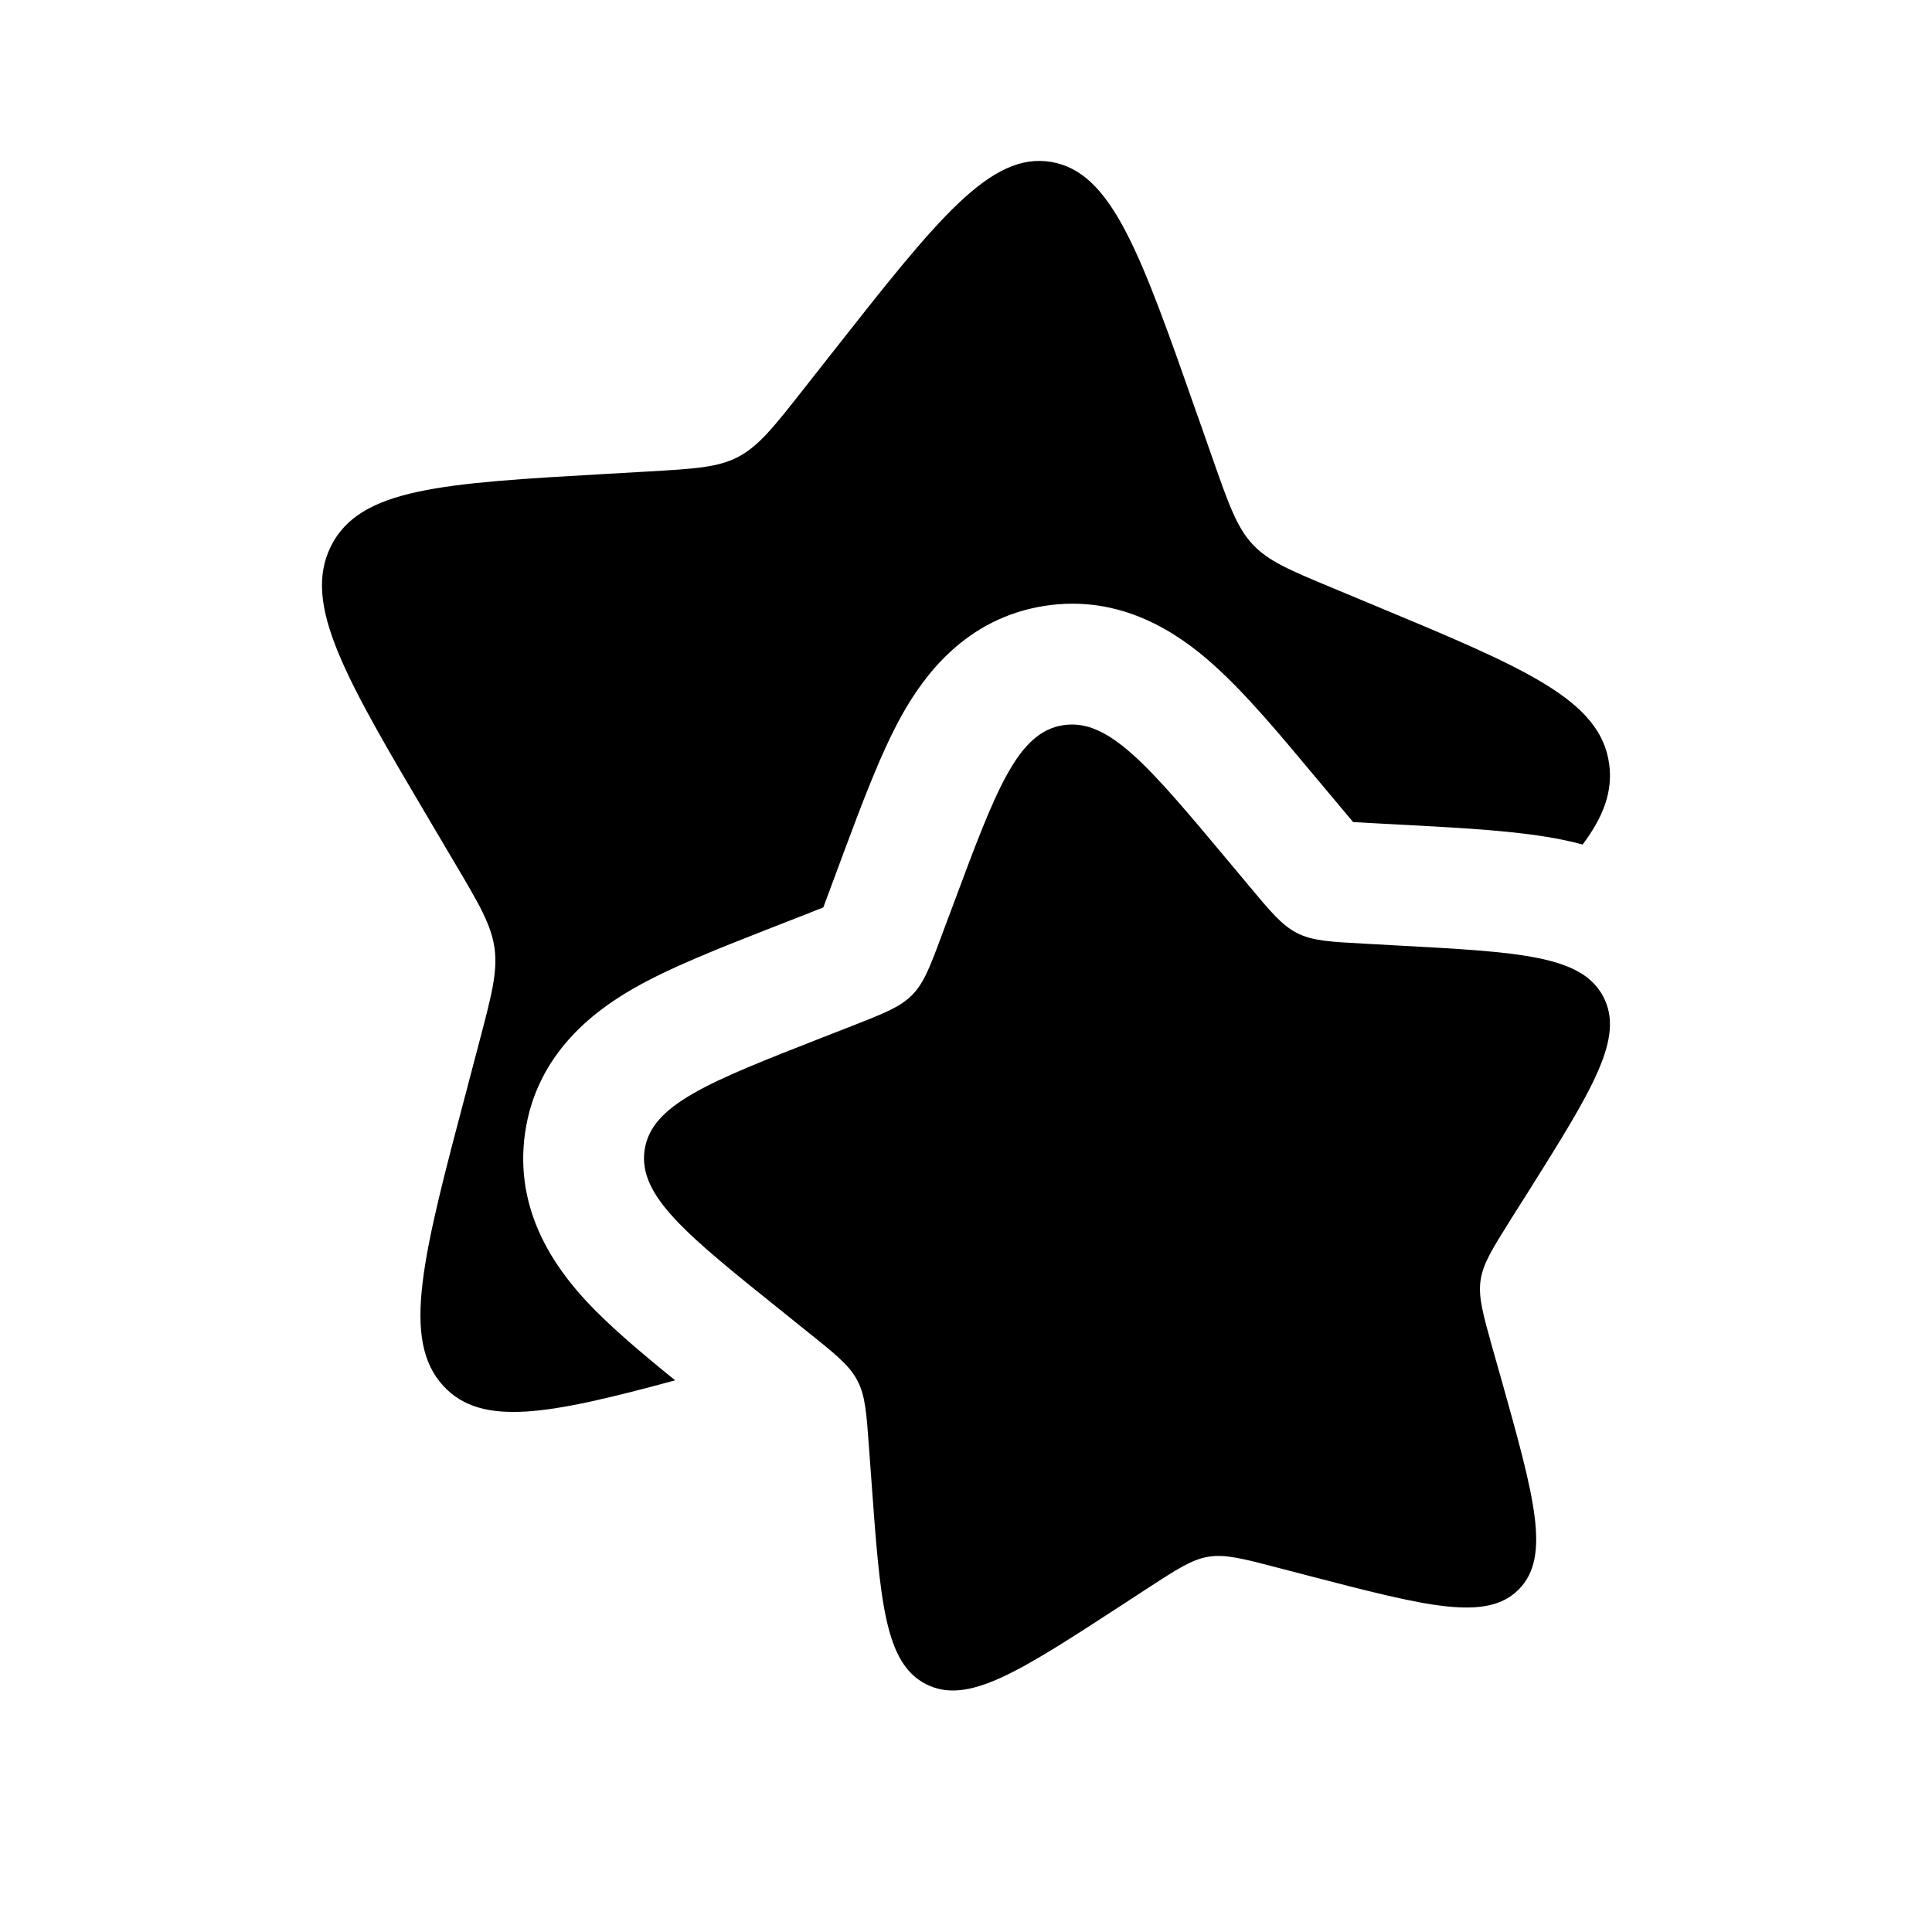
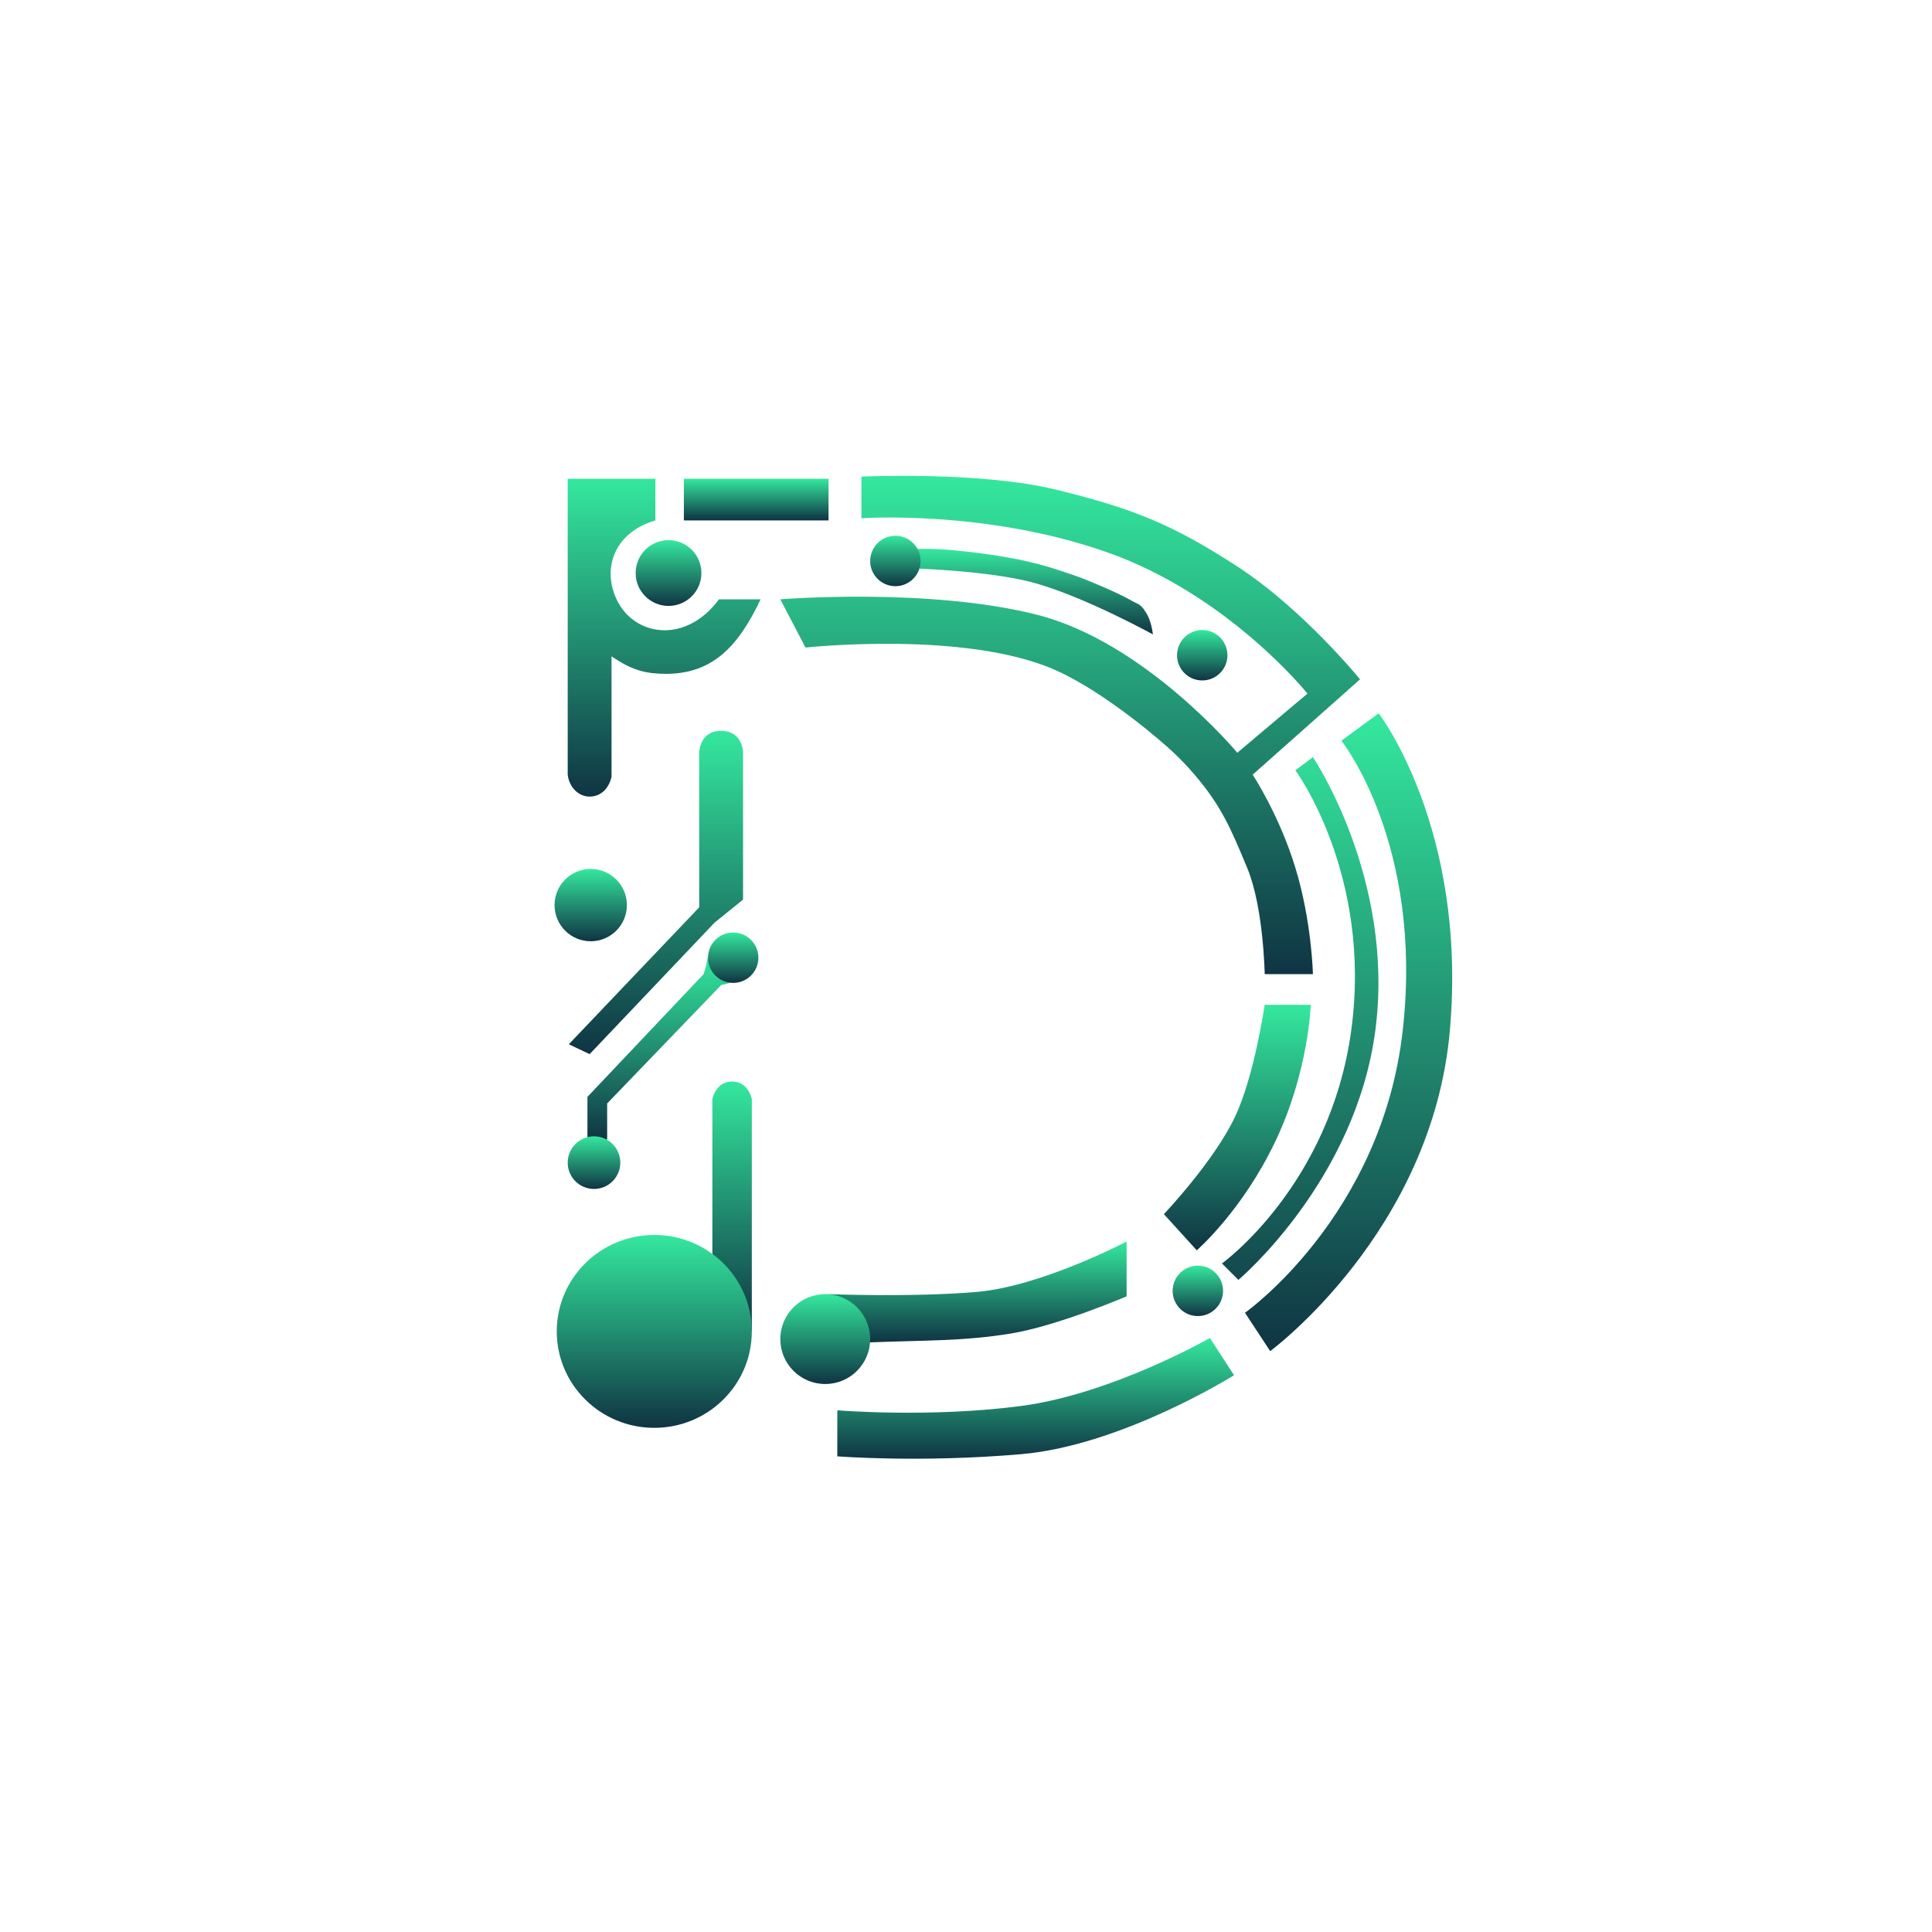
- <svg xmlns="http://www.w3.org/2000/svg" version="1.1" width="100" height="100">
-   <svg width="100" height="100" viewBox="0 0 24 24">
-     <g fill="currentColor">
-       <path d="M15.252 10.689c-.987-1.18-1.48-1.77-2.048-1.68c-.567.091-.832.803-1.362 2.227l-.138.368c-.15.405-.226.607-.373.756c-.146.149-.348.228-.75.386l-.367.143c-1.417.555-2.126.833-2.207 1.4c-.08.567.52 1.049 1.721 2.011l.31.25c.342.273.513.41.611.597c.1.187.115.404.146.837l.029.394c.11 1.523.166 2.285.683 2.545c.517.26 1.154-.155 2.427-.983l.329-.215c.362-.235.543-.353.75-.387c.208-.033.42.022.841.132l.385.1c1.485.386 2.228.58 2.629.173c.4-.407.193-1.144-.221-2.62l-.108-.38c-.117-.42-.176-.63-.147-.837c.03-.208.145-.39.374-.756l.21-.332c.807-1.285 1.21-1.927.94-2.438c-.269-.511-1.033-.553-2.562-.635l-.396-.022c-.434-.023-.652-.035-.841-.13c-.19-.095-.33-.263-.61-.599l-.255-.305Z" />
-       <path d="m14.878 5.167l.183.522c.201.573.302.86.497 1.07c.196.212.464.324 1.001.547l.489.204c1.89.786 2.835 1.18 2.942 1.983c.045.334-.067.648-.33.998a4.151 4.151 0 0 0-.254-.06c-.526-.107-1.195-.143-1.877-.18l-.49-.026l-.23-.013l-.151-.18l-.316-.377c-.44-.528-.87-1.043-1.272-1.401c-.427-.382-1.141-.88-2.103-.726c-.972.156-1.49.863-1.77 1.367c-.259.468-.492 1.094-.728 1.727l-.17.458l-.072.193c-.054.02-.116.045-.193.076l-.456.178c-.63.247-1.253.49-1.717.757c-.498.287-1.2.817-1.339 1.793c-.137.967.378 1.673.767 2.092c.29.311.681.64 1.098.978c-1.569.425-2.403.584-2.877.072c-.534-.576-.258-1.62.295-3.71l.142-.54c.157-.595.236-.891.197-1.186c-.04-.294-.193-.553-.499-1.07l-.278-.47C4.29 8.422 3.752 7.512 4.11 6.787c.36-.724 1.379-.783 3.418-.9l.527-.03c.58-.034.869-.05 1.122-.185c.252-.135.439-.372.813-.848l.34-.432c1.316-1.673 1.974-2.509 2.73-2.38s1.11 1.137 1.817 3.154Z" />
-     </g>
-   </svg>
-   <style>@media (prefers-color-scheme: light) { :root { filter: none; } }
- @media (prefers-color-scheme: dark) { :root { filter: invert(100%); } }
- </style>
+ <svg xmlns="http://www.w3.org/2000/svg" width="2160" height="2160" viewBox="0 0 2160 2160" fill="none">
+   <path d="M936.11 1628.2V1576.74C936.11 1576.74 1040.26 1585.32 1141.95 1571.84C1243.64 1558.36 1352.69 1495.87 1352.69 1495.87L1379.65 1537.53C1379.65 1537.53 1254.67 1615.95 1141.95 1625.75C1029.23 1635.55 936.11 1628.2 936.11 1628.2Z" fill="url(#paint0_linear_13_233)" />
+   <path d="M840.542 1228.77V1488.52L796.434 1401.53V1228.77C796.434 1228.77 800.109 1209.17 818.488 1209.17C836.866 1209.17 840.542 1228.77 840.542 1228.77Z" fill="url(#paint1_linear_13_233)" />
+   <path d="M656.757 1226.32V1271.66L678.811 1274.11V1233.67L806.236 1101.35L816.037 1098.9L791.533 1069.49L789.082 1081.13L786.632 1089.1L656.757 1226.32Z" fill="url(#paint2_linear_13_233)" />
+   <path d="M1040.26 613.706C1034.51 613.59 1025.55 613.706 1025.55 613.706L1028 635.76C1028 635.76 1104.58 638.49 1151.75 650.463C1208.26 664.807 1288.98 709.274 1288.98 709.274C1288.98 709.274 1287.98 701.68 1286.53 697.022C1284.81 691.502 1283.61 688.352 1280.4 683.544C1278.7 680.997 1277.78 679.46 1275.5 677.418C1272.62 674.847 1270.3 674.384 1266.92 672.517C1253.44 665.059 1245.52 661.509 1231.39 655.364C1214.03 647.814 1204.06 644.051 1186.06 638.211C1172.8 633.911 1165.3 631.655 1151.75 628.409C1139.89 625.566 1133.14 624.351 1121.12 622.283C1111.58 620.642 1106.21 619.877 1096.62 618.607C1088.5 617.531 1083.94 616.968 1075.79 616.156L1075.14 616.092C1061.7 614.754 1053.94 613.981 1040.26 613.706Z" fill="url(#paint3_linear_13_233)" />
+   <path d="M830.74 1005.78V841.599C830.74 841.599 830.74 817.095 806.235 817.095C781.731 817.095 781.731 841.599 781.731 841.599V1014.36L635.928 1167.51L659.207 1178.54L798.884 1031.51L830.74 1005.78Z" fill="url(#paint4_linear_13_233)" />
+   <circle cx="819.713" cy="1070.72" r="28.18" fill="url(#paint5_linear_13_233)" />
+   <circle cx="664.108" cy="1299.84" r="29.406" fill="url(#paint6_linear_13_233)" />
+   <circle cx="1001.05" cy="627.183" r="28.18" fill="url(#paint7_linear_13_233)" />
+   <circle cx="660.433" cy="1011.91" r="40.433" fill="url(#paint8_linear_13_233)" />
+   <circle cx="1344.11" cy="732.554" r="28.18" fill="url(#paint9_linear_13_233)" />
+   <circle cx="1339.21" cy="1443.19" r="28.18" fill="url(#paint10_linear_13_233)" />
+   <ellipse cx="731.496" cy="1488.52" rx="109.046" ry="107.821" fill="url(#paint11_linear_13_233)" />
+   <path d="M850.344 670.067H803.785C767.13 719.689 710.975 711.753 690.584 672.517C672.579 637.872 685.092 595.772 732.721 581.85V535.291H634.703V866.104C636.377 880.396 646.955 890.609 659.207 890.609C671.46 890.609 680.48 882.033 683.712 868.555V733.779C708.63 750.841 723.91 753.186 744.974 753.383C795.611 753.058 824.762 724.297 850.344 670.067Z" fill="url(#paint12_linear_13_233)" />
+   <circle cx="747.424" cy="640.661" r="36.757" fill="url(#paint13_linear_13_233)" />
+   <rect x="764.578" y="535.291" width="161.731" height="46.559" fill="url(#paint14_linear_13_233)" />
+   <path d="M1400.47 866.104L1520.55 759.509C1520.55 759.509 1456.83 681.093 1383.32 633.309C1309.81 585.525 1265.7 568.372 1181.16 547.543C1096.62 526.714 963.066 532.84 963.066 532.84V579.399C963.066 579.399 1101.52 569.597 1237.52 617.382C1373.52 665.166 1461.74 775.437 1461.74 775.437L1383.32 841.599C1383.32 841.599 1280.4 717.851 1159.1 687.22C1037.8 656.589 872.398 670.067 872.398 670.067L900.579 723.977C900.579 723.977 1080.89 704.388 1181.16 749.707C1238.13 775.458 1302.78 832.407 1312.26 841.599C1321.73 850.791 1326.97 856.059 1335.54 866.104C1365.7 901.491 1375.88 925.92 1394.1 969.654L1394.35 970.249C1412.73 1014.36 1413.95 1089.1 1413.95 1089.1H1467.86C1467.86 1089.1 1466.64 1030.29 1448.26 970.249C1429.88 910.213 1400.47 866.104 1400.47 866.104Z" fill="url(#paint15_linear_13_233)" />
+   <path d="M1467.86 846.501L1448.26 861.203C1448.26 861.203 1534.29 977.601 1510.75 1151.58C1487.2 1325.57 1366.17 1412.56 1366.17 1412.56L1384.55 1430.94C1384.55 1430.94 1515.65 1320.67 1537.7 1151.58C1559.75 982.502 1467.86 846.501 1467.86 846.501Z" fill="url(#paint16_linear_13_233)" />
+   <path d="M1499.72 828.122L1541.38 797.491C1541.38 797.491 1640.62 926.141 1621.02 1151.58C1601.41 1377.03 1420.08 1510.58 1420.08 1510.58L1391.9 1467.69C1391.9 1467.69 1545.05 1359.87 1568.33 1151.58C1591.61 943.294 1499.72 828.122 1499.72 828.122Z" fill="url(#paint17_linear_13_233)" />
+   <path d="M1465.41 1123.4H1413.95C1413.95 1123.4 1402.41 1202.71 1380.87 1248.38C1357.18 1298.61 1301.23 1357.42 1301.23 1357.42L1337.99 1397.86C1337.99 1397.86 1389.06 1353.75 1426.2 1275.33C1463.35 1196.92 1465.41 1123.4 1465.41 1123.4Z" fill="url(#paint18_linear_13_233)" />
+   <path d="M1091.72 1444.41C1019.43 1450.54 926.308 1446.86 926.308 1446.86L972.867 1500.78C1034.82 1498.34 1077.01 1499.55 1129.7 1490.97C1182.38 1482.4 1259.57 1449.32 1259.57 1449.32V1388.05C1259.57 1388.05 1164 1438.29 1091.72 1444.41Z" fill="url(#paint19_linear_13_233)" />
+   <circle cx="922.633" cy="1497.1" r="50.235" fill="url(#paint20_linear_13_233)" />
+   <defs>
+     <linearGradient id="paint0_linear_13_233" x1="1157.88" y1="1495.87" x2="1157.88" y2="1630.85" gradientUnits="userSpaceOnUse">
+       <stop stop-color="#34E89E" />
+       <stop offset="1" stop-color="#0F3443" />
+     </linearGradient>
+     <linearGradient id="paint1_linear_13_233" x1="818.488" y1="1209.17" x2="818.488" y2="1488.52" gradientUnits="userSpaceOnUse">
+       <stop stop-color="#34E89E" />
+       <stop offset="1" stop-color="#0F3443" />
+     </linearGradient>
+     <linearGradient id="paint2_linear_13_233" x1="736.397" y1="1069.49" x2="736.397" y2="1274.11" gradientUnits="userSpaceOnUse">
+       <stop stop-color="#34E89E" />
+       <stop offset="1" stop-color="#0F3443" />
+     </linearGradient>
+     <linearGradient id="paint3_linear_13_233" x1="1157.27" y1="613.655" x2="1157.27" y2="709.274" gradientUnits="userSpaceOnUse">
+       <stop stop-color="#34E89E" />
+       <stop offset="1" stop-color="#0F3443" />
+     </linearGradient>
+     <linearGradient id="paint4_linear_13_233" x1="733.334" y1="817.095" x2="733.334" y2="1178.54" gradientUnits="userSpaceOnUse">
+       <stop stop-color="#34E89E" />
+       <stop offset="1" stop-color="#0F3443" />
+     </linearGradient>
+     <linearGradient id="paint5_linear_13_233" x1="819.713" y1="1042.54" x2="819.713" y2="1098.9" gradientUnits="userSpaceOnUse">
+       <stop stop-color="#34E89E" />
+       <stop offset="1" stop-color="#0F3443" />
+     </linearGradient>
+     <linearGradient id="paint6_linear_13_233" x1="664.108" y1="1270.43" x2="664.108" y2="1329.24" gradientUnits="userSpaceOnUse">
+       <stop stop-color="#34E89E" />
+       <stop offset="1" stop-color="#0F3443" />
+     </linearGradient>
+     <linearGradient id="paint7_linear_13_233" x1="1001.05" y1="599.003" x2="1001.05" y2="655.364" gradientUnits="userSpaceOnUse">
+       <stop stop-color="#34E89E" />
+       <stop offset="1" stop-color="#0F3443" />
+     </linearGradient>
+     <linearGradient id="paint8_linear_13_233" x1="660.433" y1="971.474" x2="660.433" y2="1052.34" gradientUnits="userSpaceOnUse">
+       <stop stop-color="#34E89E" />
+       <stop offset="1" stop-color="#0F3443" />
+     </linearGradient>
+     <linearGradient id="paint9_linear_13_233" x1="1344.11" y1="704.373" x2="1344.11" y2="760.734" gradientUnits="userSpaceOnUse">
+       <stop stop-color="#34E89E" />
+       <stop offset="1" stop-color="#0F3443" />
+     </linearGradient>
+     <linearGradient id="paint10_linear_13_233" x1="1339.21" y1="1415.01" x2="1339.21" y2="1471.37" gradientUnits="userSpaceOnUse">
+       <stop stop-color="#34E89E" />
+       <stop offset="1" stop-color="#0F3443" />
+     </linearGradient>
+     <linearGradient id="paint11_linear_13_233" x1="731.496" y1="1380.7" x2="731.496" y2="1596.34" gradientUnits="userSpaceOnUse">
+       <stop stop-color="#34E89E" />
+       <stop offset="1" stop-color="#0F3443" />
+     </linearGradient>
+     <linearGradient id="paint12_linear_13_233" x1="742.523" y1="535.291" x2="742.523" y2="890.609" gradientUnits="userSpaceOnUse">
+       <stop stop-color="#34E89E" />
+       <stop offset="1" stop-color="#0F3443" />
+     </linearGradient>
+     <linearGradient id="paint13_linear_13_233" x1="747.424" y1="603.904" x2="747.424" y2="677.418" gradientUnits="userSpaceOnUse">
+       <stop stop-color="#34E89E" />
+       <stop offset="1" stop-color="#0F3443" />
+     </linearGradient>
+     <linearGradient id="paint14_linear_13_233" x1="845.443" y1="535.291" x2="845.443" y2="581.85" gradientUnits="userSpaceOnUse">
+       <stop stop-color="#34E89E" />
+       <stop offset="1" stop-color="#0F3443" />
+     </linearGradient>
+     <linearGradient id="paint15_linear_13_233" x1="1196.47" y1="532" x2="1196.47" y2="1089.1" gradientUnits="userSpaceOnUse">
+       <stop stop-color="#34E89E" />
+       <stop offset="1" stop-color="#0F3443" />
+     </linearGradient>
+     <linearGradient id="paint16_linear_13_233" x1="1494.87" y1="797.491" x2="1494.87" y2="1510.58" gradientUnits="userSpaceOnUse">
+       <stop stop-color="#34E89E" />
+       <stop offset="1" stop-color="#0F3443" />
+     </linearGradient>
+     <linearGradient id="paint17_linear_13_233" x1="1494.87" y1="797.491" x2="1494.87" y2="1510.58" gradientUnits="userSpaceOnUse">
+       <stop stop-color="#34E89E" />
+       <stop offset="1" stop-color="#0F3443" />
+     </linearGradient>
+     <linearGradient id="paint18_linear_13_233" x1="1383.32" y1="1123.4" x2="1383.32" y2="1397.86" gradientUnits="userSpaceOnUse">
+       <stop stop-color="#34E89E" />
+       <stop offset="1" stop-color="#0F3443" />
+     </linearGradient>
+     <linearGradient id="paint19_linear_13_233" x1="1092.94" y1="1388.05" x2="1092.94" y2="1500.78" gradientUnits="userSpaceOnUse">
+       <stop stop-color="#34E89E" />
+       <stop offset="1" stop-color="#0F3443" />
+     </linearGradient>
+     <linearGradient id="paint20_linear_13_233" x1="922.633" y1="1446.86" x2="922.633" y2="1547.33" gradientUnits="userSpaceOnUse">
+       <stop stop-color="#34E89E" />
+       <stop offset="1" stop-color="#0F3443" />
+     </linearGradient>
+   </defs>
</svg>
